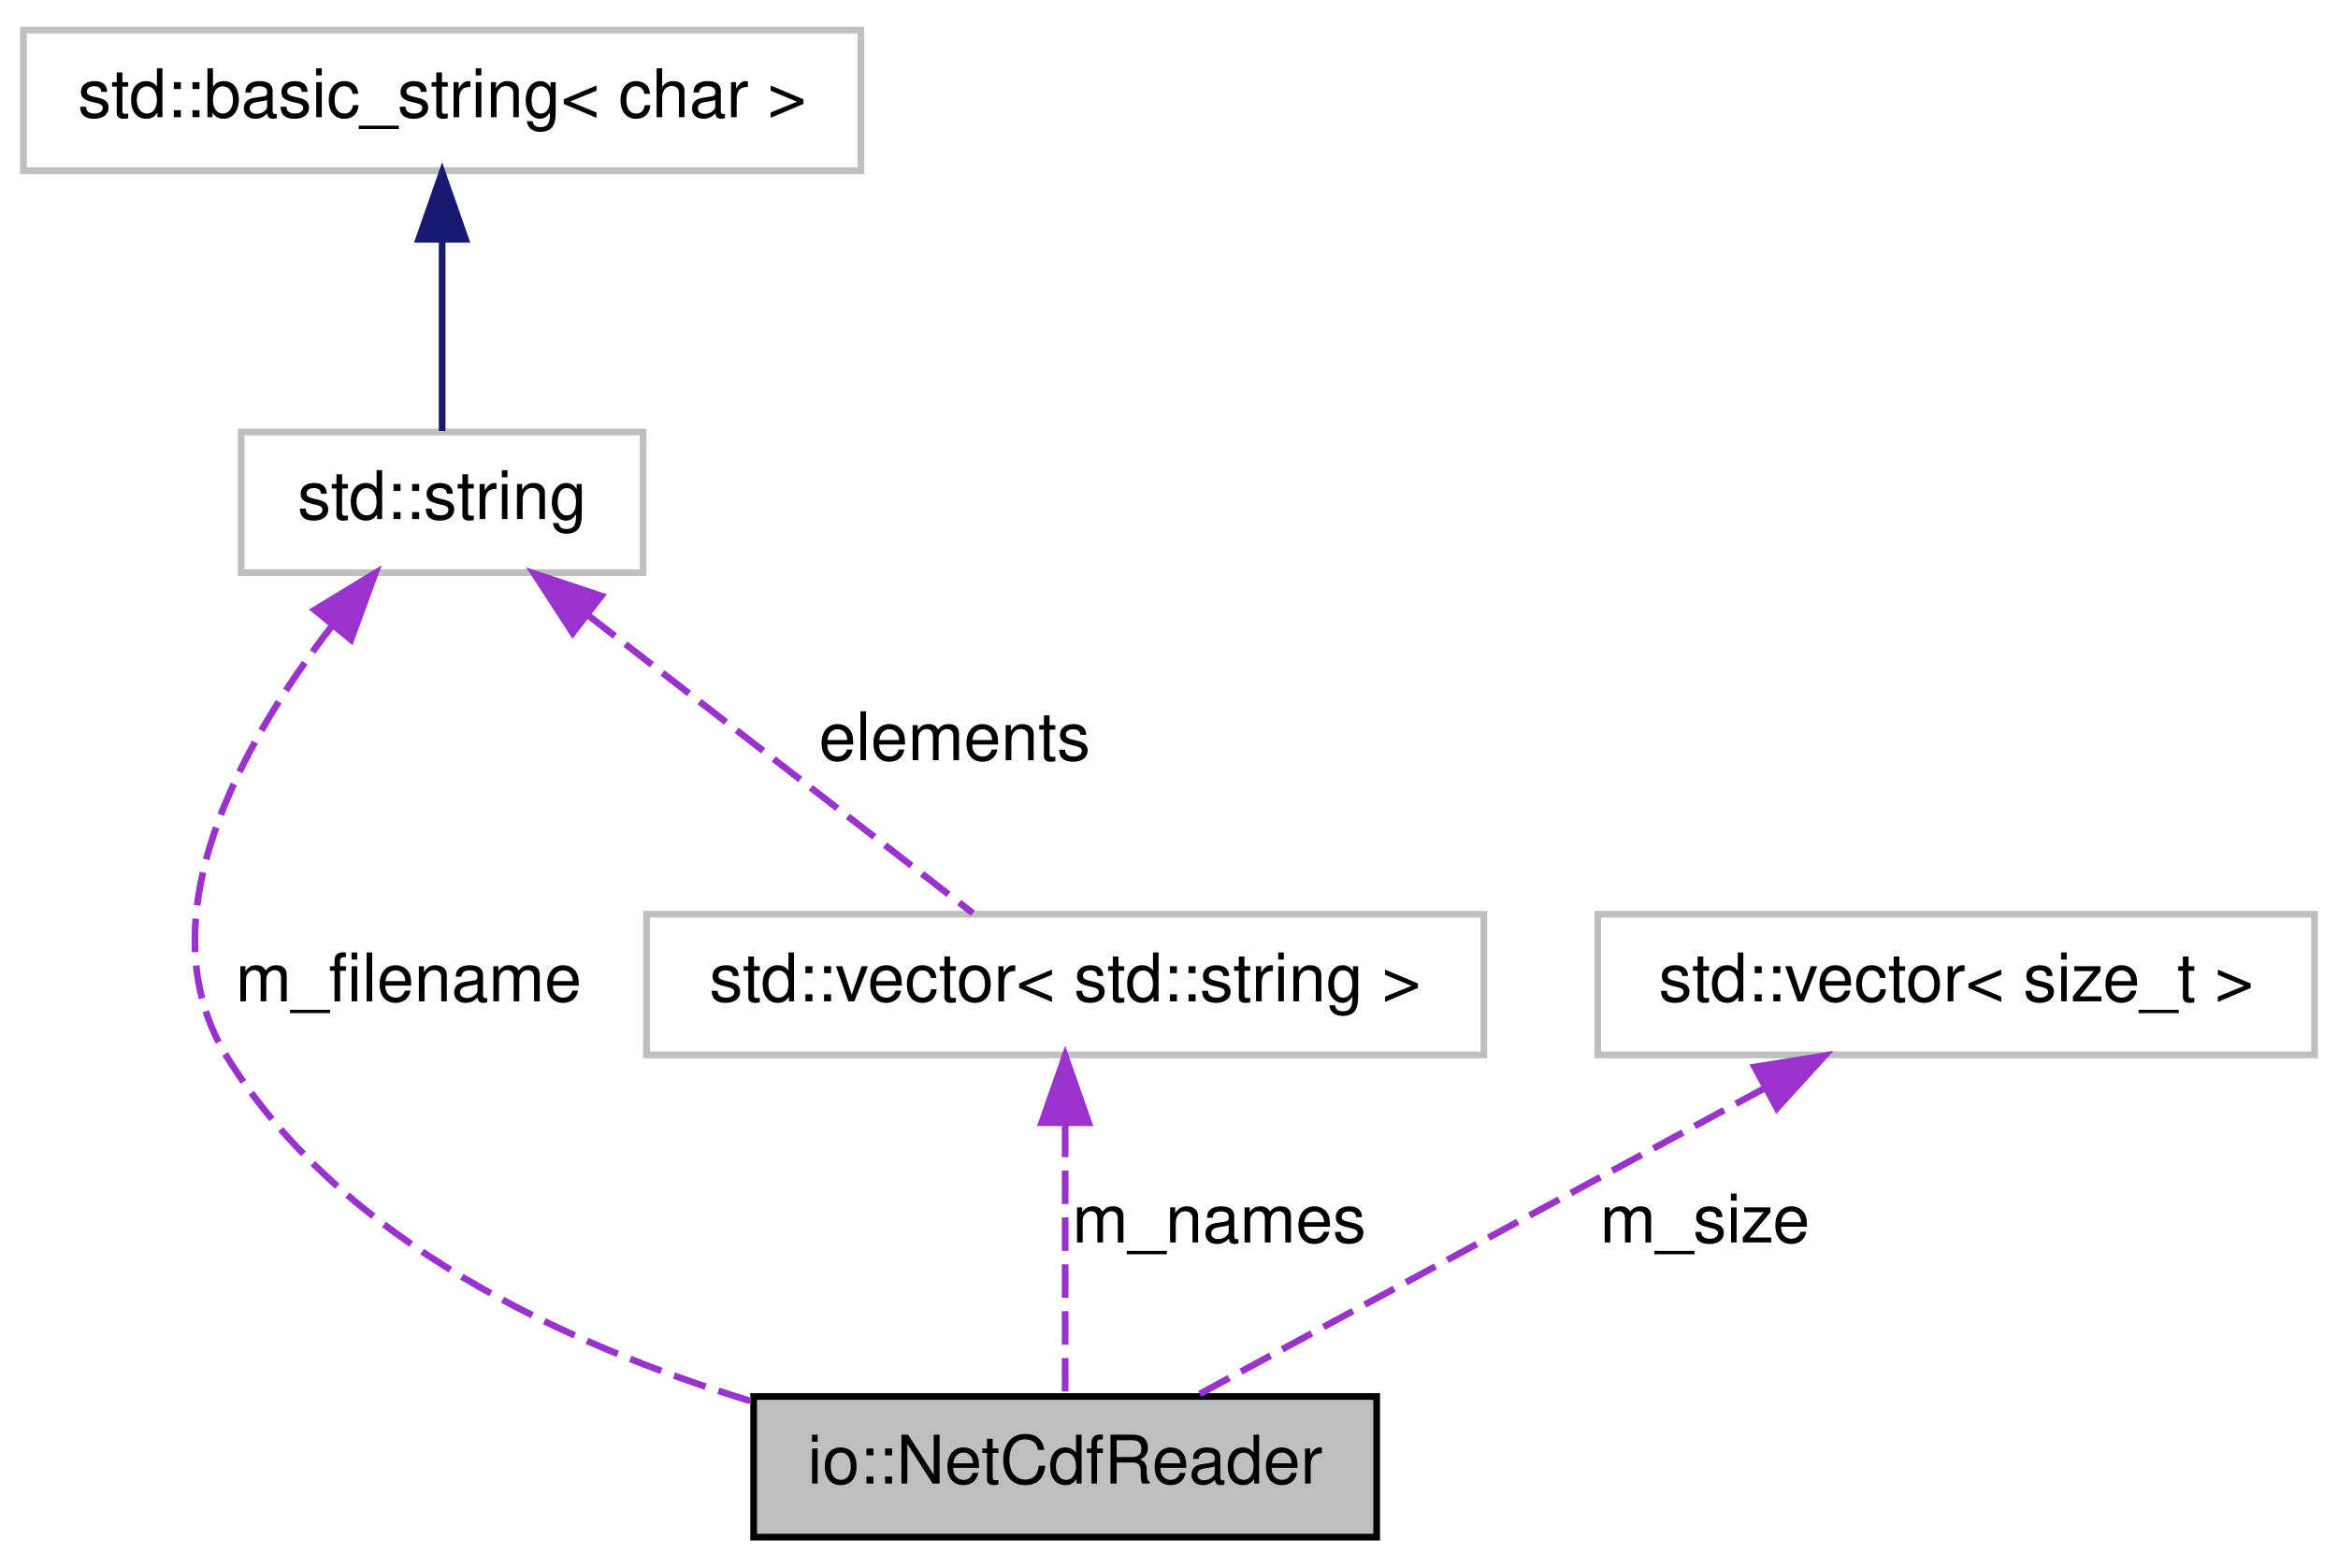
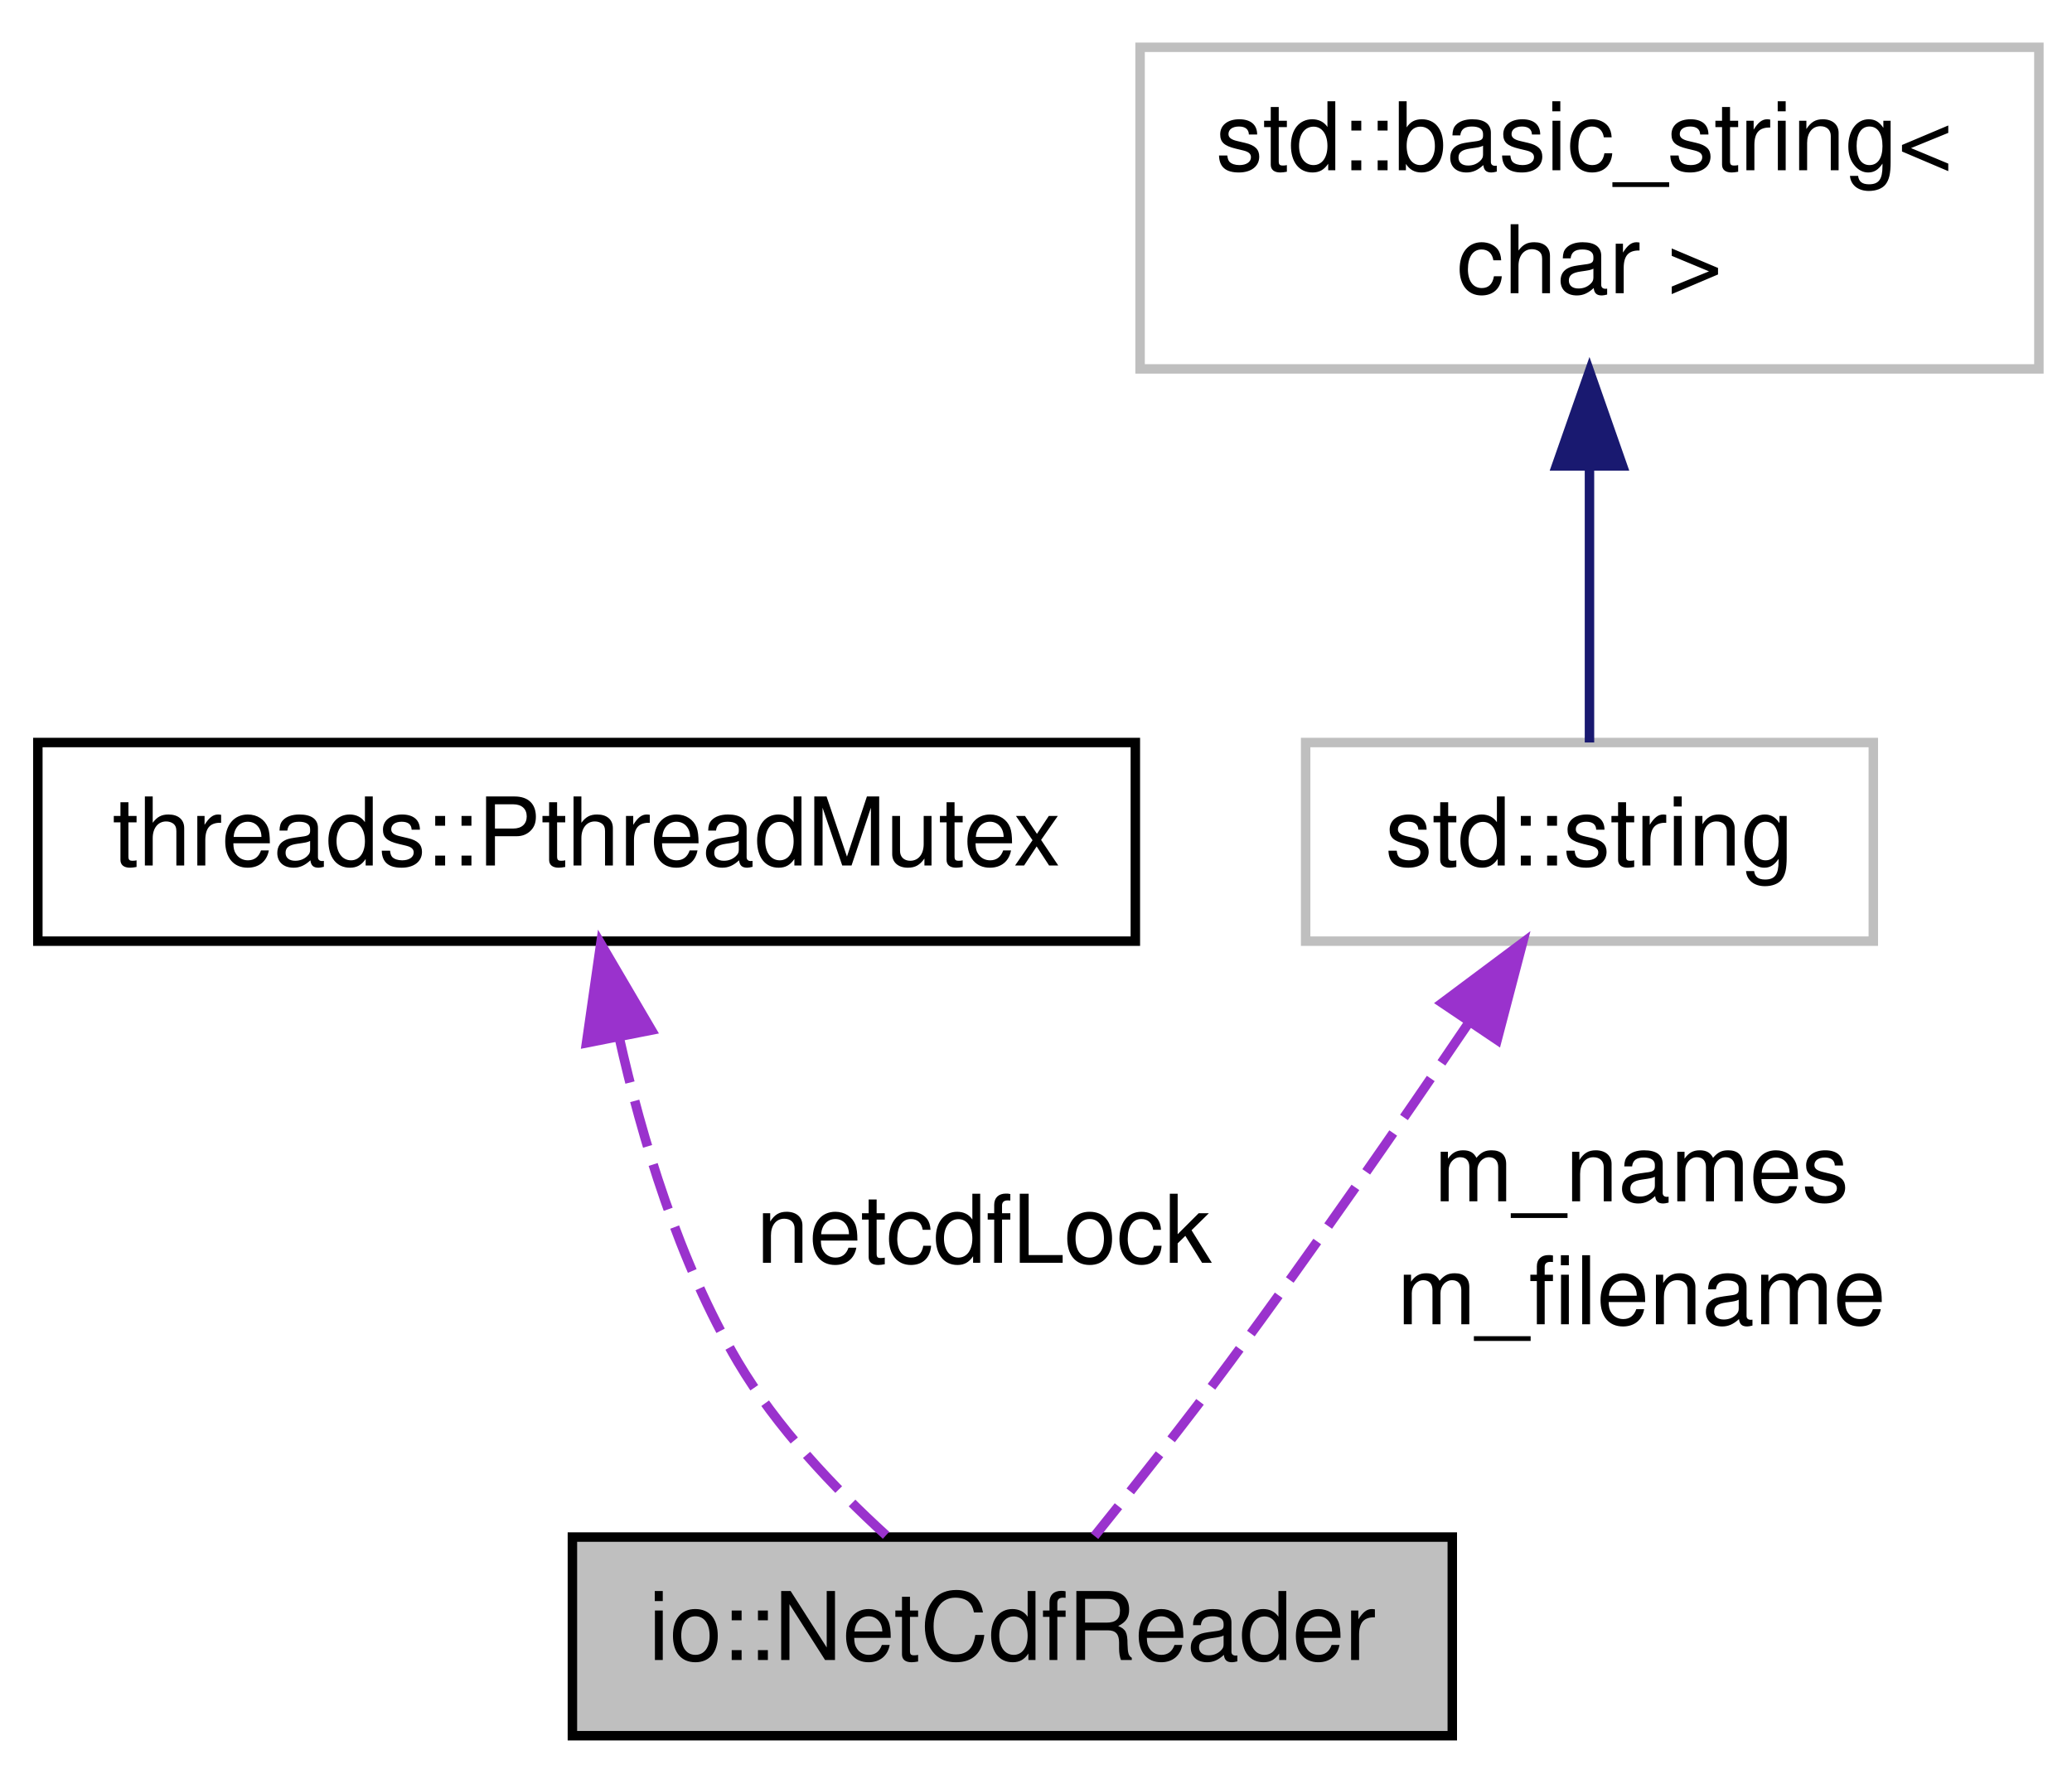
- <svg xmlns="http://www.w3.org/2000/svg" xmlns:xlink="http://www.w3.org/1999/xlink" width="349pt" height="234pt" viewBox="0.00 0.00 349.00 234.00">
-   <g id="graph1" class="graph" transform="scale(1 1) rotate(0) translate(4 230)">
-     <polygon fill="white" stroke="white" points="-4,5 -4,-230 346,-230 346,5 -4,5" />
+ <svg xmlns="http://www.w3.org/2000/svg" xmlns:xlink="http://www.w3.org/1999/xlink" width="219pt" height="188pt" viewBox="0.00 0.00 219.00 188.00">
+   <g id="graph1" class="graph" transform="scale(1 1) rotate(0) translate(4 184)">
+     <polygon fill="white" stroke="white" points="-4,5 -4,-184 216,-184 216,5 -4,5" />
    <g id="node1" class="node">
-       <polygon fill="#bfbfbf" stroke="black" points="108.5,-0.5 108.5,-21.5 201.5,-21.5 201.5,-0.5 108.5,-0.5" />
-       <text text-anchor="middle" x="155" y="-8.5" font-family="Helvetica,sans-Serif" font-size="10.00">io::NetCdfReader</text>
+       <polygon fill="#bfbfbf" stroke="black" points="56.5,-0.5 56.5,-21.5 149.5,-21.5 149.5,-0.5 56.5,-0.5" />
+       <text text-anchor="middle" x="103" y="-8.5" font-family="Helvetica,sans-Serif" font-size="10.00">io::NetCdfReader</text>
    </g>
    <g id="node2" class="node">
-       <a xlink:title="STL class.">
-         <polygon fill="white" stroke="#bfbfbf" points="32,-144.5 32,-165.5 92,-165.5 92,-144.5 32,-144.5" />
-         <text text-anchor="middle" x="62" y="-152.5" font-family="Helvetica,sans-Serif" font-size="10.00">std::string</text>
+       <a xlink:href="classthreads_1_1PthreadMutex.xhtml" target="_top" xlink:title="threads::PthreadMutex">
+         <polygon fill="white" stroke="black" points="0,-84.5 0,-105.5 116,-105.5 116,-84.5 0,-84.5" />
+         <text text-anchor="middle" x="58" y="-92.5" font-family="Helvetica,sans-Serif" font-size="10.00">threads::PthreadMutex</text>
      </a>
    </g>
    <g id="edge2" class="edge">
-       <path fill="none" stroke="#9a32cd" stroke-dasharray="5,2" d="M45.649,-136.677C32.15,-119.212 17.132,-92.598 30,-72 47.08,-44.66 80.339,-29.246 108.259,-20.754" />
-       <polygon fill="#9a32cd" stroke="#9a32cd" points="42.977,-138.937 52.025,-144.449 48.389,-134.498 42.977,-138.937" />
-       <text text-anchor="middle" x="57" y="-80.5" font-family="Helvetica,sans-Serif" font-size="10.00"> m_filename</text>
-     </g>
-     <g id="node8" class="node">
-       <polygon fill="white" stroke="#bfbfbf" points="92.5,-72.5 92.5,-93.5 217.5,-93.5 217.5,-72.5 92.5,-72.5" />
-       <text text-anchor="middle" x="155" y="-80.5" font-family="Helvetica,sans-Serif" font-size="10.00">std::vector&lt; std::string &gt;</text>
-     </g>
-     <g id="edge10" class="edge">
-       <path fill="none" stroke="#9a32cd" stroke-dasharray="5,2" d="M83.824,-138.104C101.578,-124.359 126.087,-105.384 141.221,-93.667" />
-       <polygon fill="#9a32cd" stroke="#9a32cd" points="81.487,-135.487 75.722,-144.376 85.772,-141.022 81.487,-135.487" />
-       <text text-anchor="middle" x="138.5" y="-116.5" font-family="Helvetica,sans-Serif" font-size="10.00"> elements</text>
+       <path fill="none" stroke="#9a32cd" stroke-dasharray="5,2" d="M61.425,-74.414C63.835,-63.635 67.772,-50.527 74,-40 78.061,-33.137 84.119,-26.728 89.65,-21.69" />
+       <polygon fill="#9a32cd" stroke="#9a32cd" points="57.989,-73.747 59.496,-84.234 64.858,-75.096 57.989,-73.747" />
+       <text text-anchor="middle" x="100" y="-50.5" font-family="Helvetica,sans-Serif" font-size="10.00"> netcdfLock</text>
    </g>
    <g id="node4" class="node">
-       <a xlink:title="STL class.">
-         <polygon fill="white" stroke="#bfbfbf" points="-0.5,-204.5 -0.5,-225.5 124.5,-225.5 124.5,-204.5 -0.5,-204.5" />
-         <text text-anchor="middle" x="62" y="-212.5" font-family="Helvetica,sans-Serif" font-size="10.00">std::basic_string&lt; char &gt;</text>
+       <a xlink:title="STL class. ">
+         <polygon fill="white" stroke="#bfbfbf" points="134,-84.5 134,-105.5 194,-105.5 194,-84.5 134,-84.5" />
+         <text text-anchor="middle" x="164" y="-92.5" font-family="Helvetica,sans-Serif" font-size="10.00">std::string</text>
      </a>
    </g>
    <g id="edge4" class="edge">
-       <path fill="none" stroke="midnightblue" d="M62,-194.231C62,-184.592 62,-173.544 62,-165.634" />
-       <polygon fill="midnightblue" stroke="midnightblue" points="58.5,-194.273 62,-204.273 65.5,-194.273 58.5,-194.273" />
+       <path fill="none" stroke="#9a32cd" stroke-dasharray="5,2" d="M151.167,-75.767C143.942,-65.107 134.656,-51.685 126,-40 121.41,-33.804 116.069,-27.044 111.69,-21.611" />
+       <polygon fill="#9a32cd" stroke="#9a32cd" points="148.431,-77.97 156.919,-84.31 154.238,-74.06 148.431,-77.97" />
+       <text text-anchor="middle" x="169.5" y="-57" font-family="Helvetica,sans-Serif" font-size="10.00"> m_names</text>
+       <text text-anchor="middle" x="169.5" y="-44" font-family="Helvetica,sans-Serif" font-size="10.00">m_filename</text>
    </g>
    <g id="node6" class="node">
-       <polygon fill="white" stroke="#bfbfbf" points="234.5,-72.5 234.5,-93.5 341.5,-93.5 341.5,-72.5 234.5,-72.5" />
-       <text text-anchor="middle" x="288" y="-80.5" font-family="Helvetica,sans-Serif" font-size="10.00">std::vector&lt; size_t &gt;</text>
+       <a xlink:title="STL class. ">
+         <polygon fill="white" stroke="#bfbfbf" points="116.5,-145 116.5,-179 211.5,-179 211.5,-145 116.5,-145" />
+         <text text-anchor="start" x="124.5" y="-166" font-family="Helvetica,sans-Serif" font-size="10.00">std::basic_string&lt;</text>
+         <text text-anchor="middle" x="164" y="-153" font-family="Helvetica,sans-Serif" font-size="10.00"> char &gt;</text>
+       </a>
    </g>
    <g id="edge6" class="edge">
-       <path fill="none" stroke="#9a32cd" stroke-dasharray="5,2" d="M259.519,-67.582C233.966,-53.749 197.135,-33.81 174.705,-21.667" />
-       <polygon fill="#9a32cd" stroke="#9a32cd" points="257.915,-70.693 268.375,-72.376 261.248,-64.537 257.915,-70.693" />
-       <text text-anchor="middle" x="250.5" y="-44.5" font-family="Helvetica,sans-Serif" font-size="10.00"> m_size</text>
-     </g>
-     <g id="edge8" class="edge">
-       <path fill="none" stroke="#9a32cd" stroke-dasharray="5,2" d="M155,-62.235C155,-48.969 155,-32.319 155,-21.667" />
-       <polygon fill="#9a32cd" stroke="#9a32cd" points="151.5,-62.376 155,-72.376 158.5,-62.376 151.5,-62.376" />
-       <text text-anchor="middle" x="178" y="-44.5" font-family="Helvetica,sans-Serif" font-size="10.00"> m_names</text>
+       <path fill="none" stroke="midnightblue" d="M164,-134.534C164,-124.306 164,-113.301 164,-105.506" />
+       <polygon fill="midnightblue" stroke="midnightblue" points="160.5,-134.746 164,-144.746 167.5,-134.746 160.5,-134.746" />
    </g>
  </g>
</svg>
